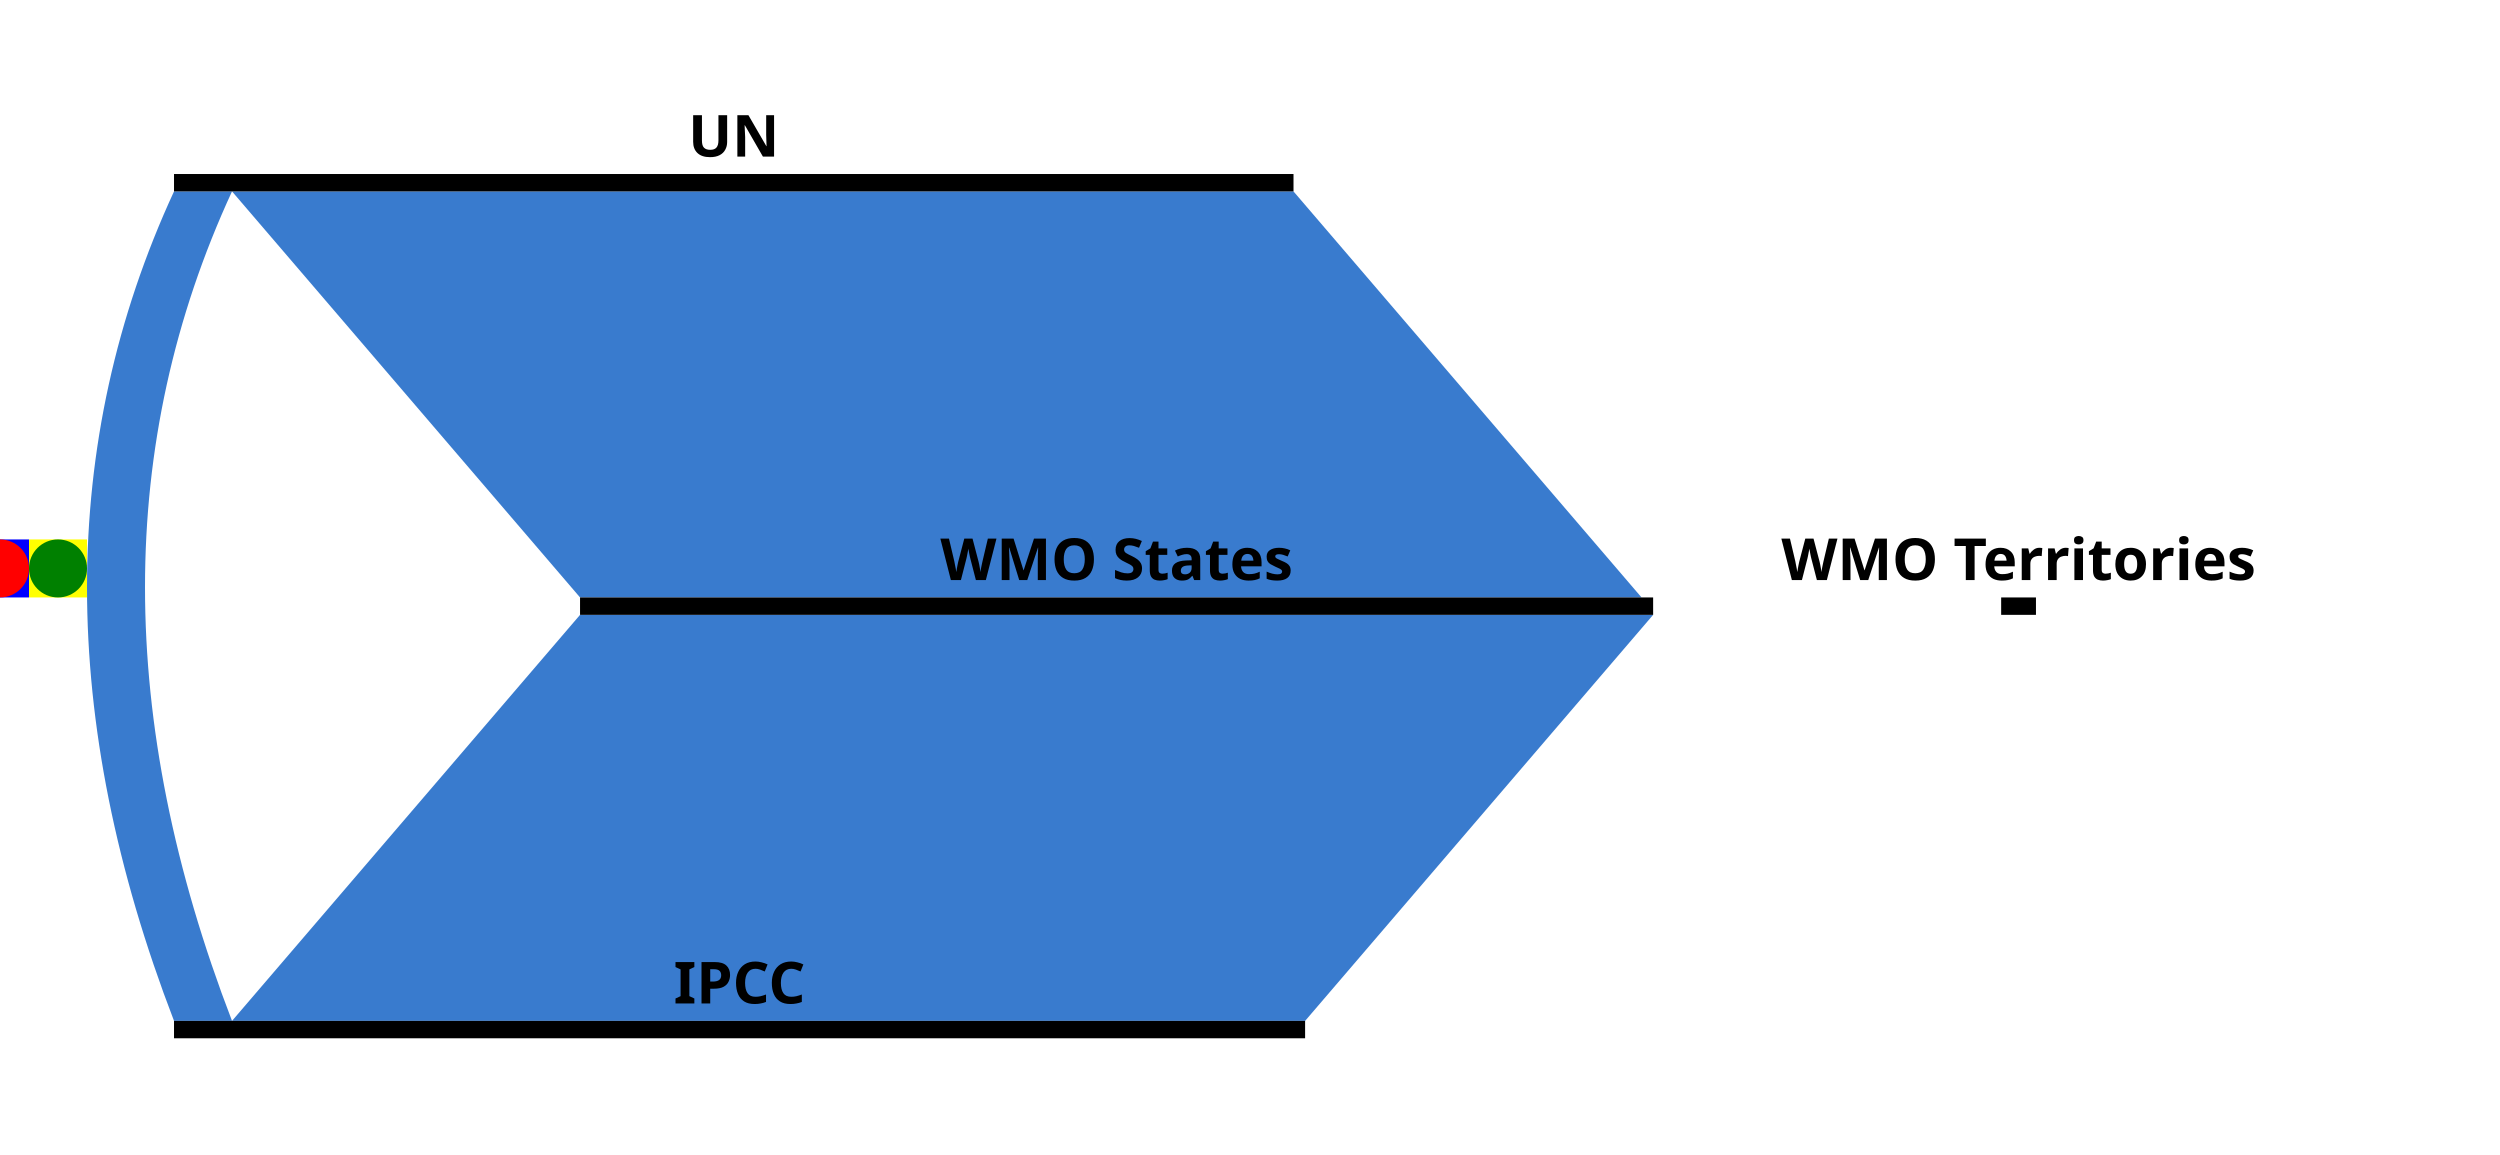
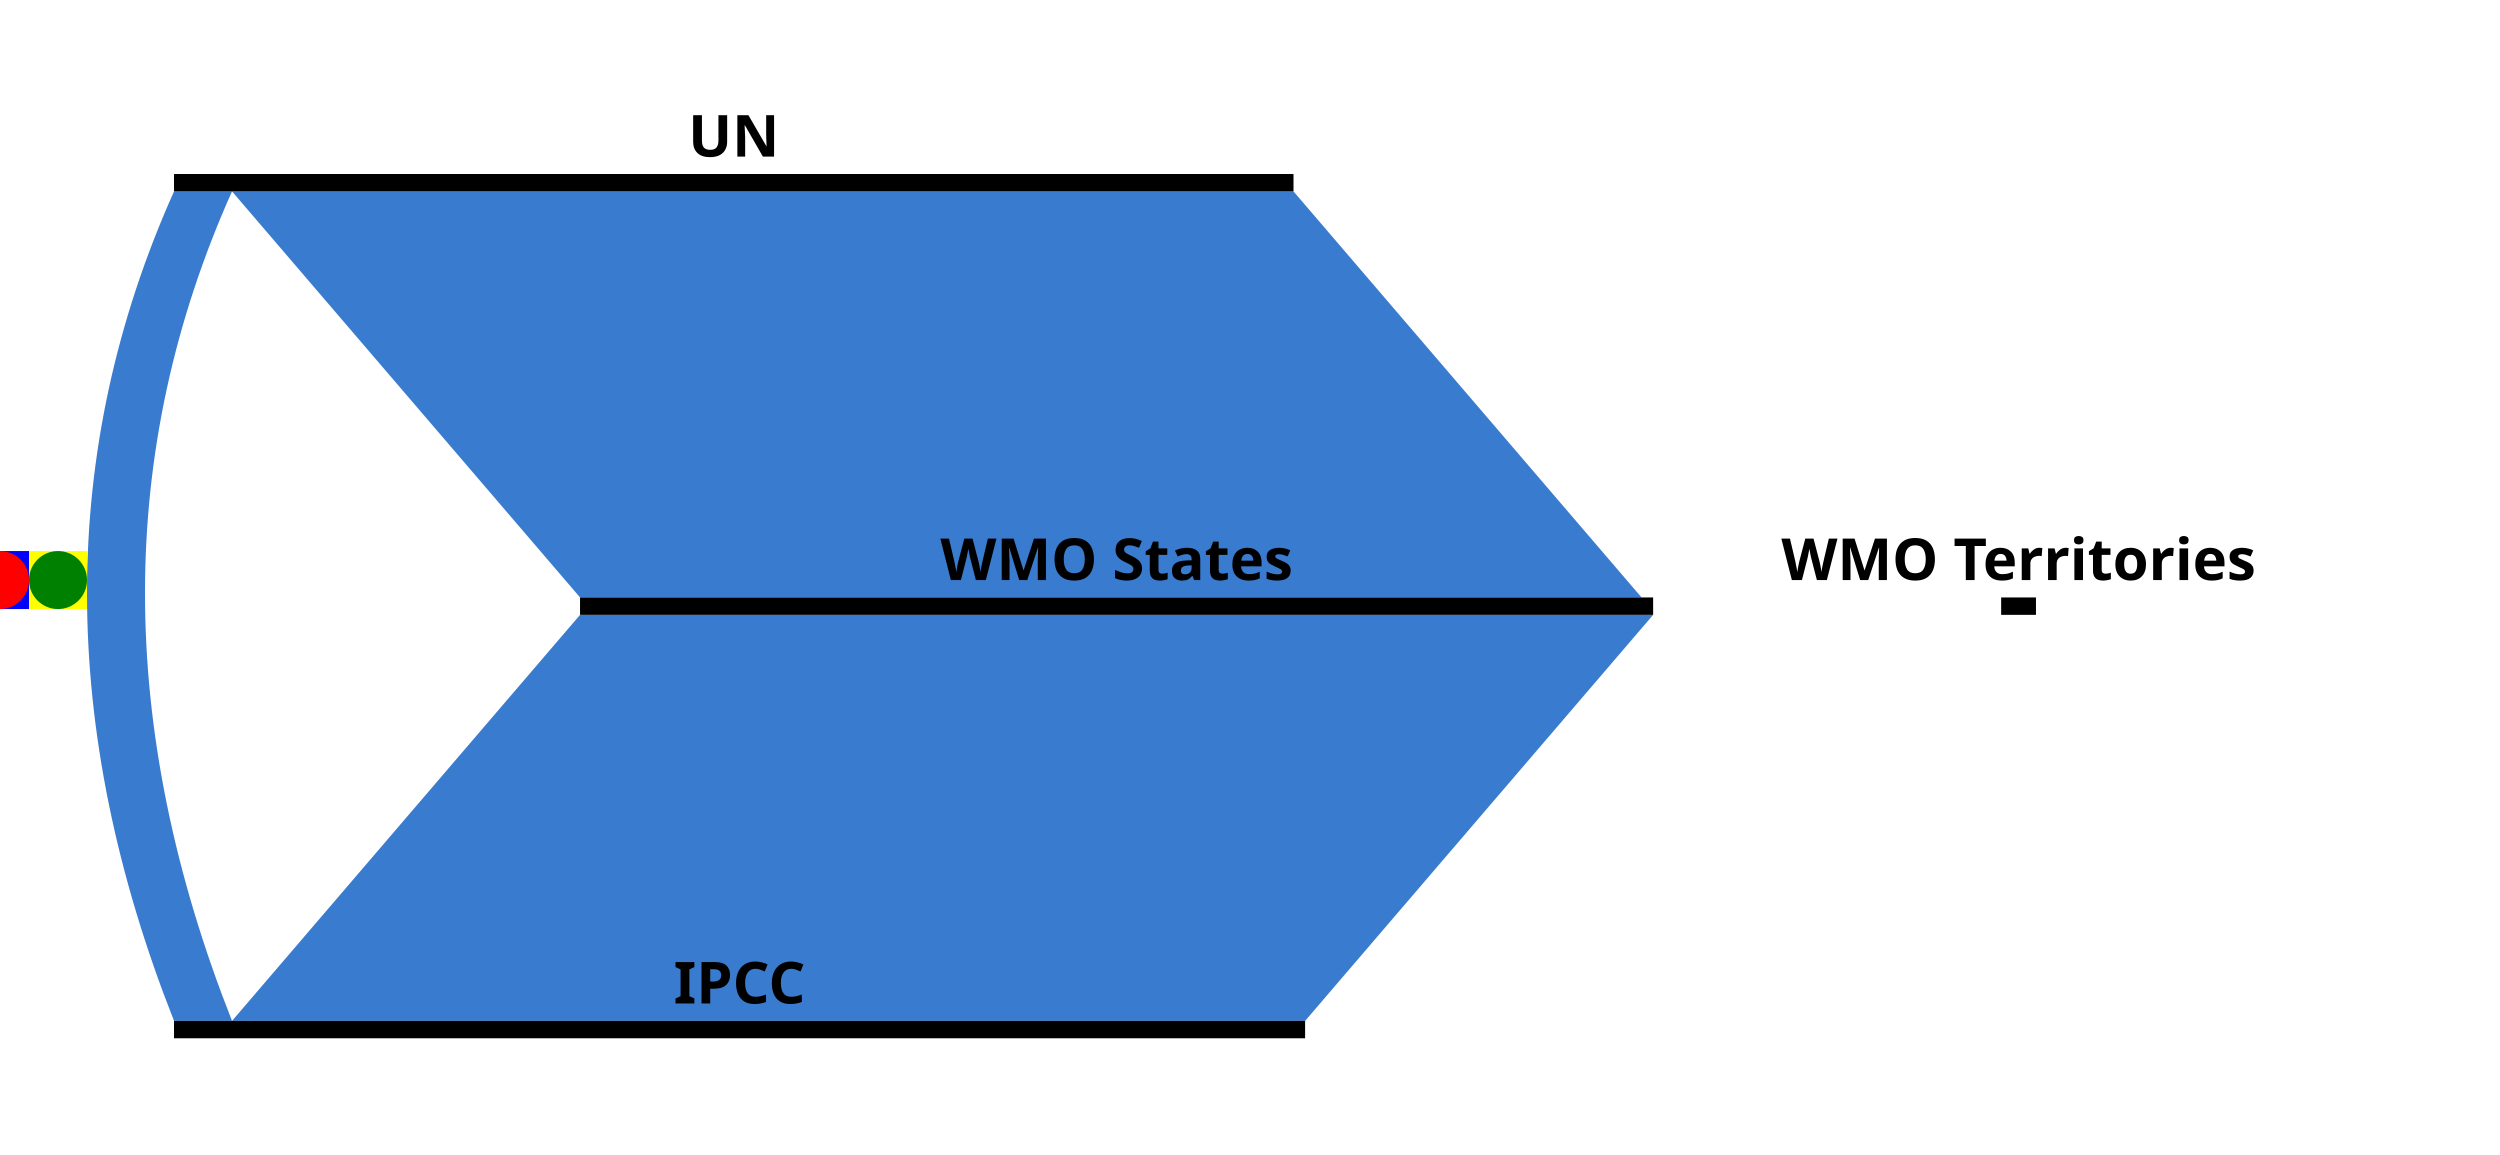
<svg xmlns="http://www.w3.org/2000/svg" viewBox="0 0 431 199">
  <defs>
    <style type="text/css">
text {font-family: sans-serif;font-weight: bold;font-size: 10;text-anchor: middle;baseline: 10;}
line {stroke-width: 3;stroke: black;}
path {fill: #397BCE;}
</style>
  </defs>
-   <rect x="-5" y="93" width="10" height="10" fill="blue" />
-   <circle cx="0" cy="98" r="5" fill="red" />
-   <rect x="5" y="93" width="10" height="10" fill="yellow" />
-   <circle cx="10" cy="98" r="5" fill="green" />
-   <path d="M30 33Q0 98 30 176h10Q10 98 40 33Z" />
+   <rect x="-5" y="95" width="10" height="10" fill="blue" />
+   <circle cx="0" cy="100" r="5" fill="red" />
+   <rect x="5" y="95" width="10" height="10" fill="yellow" />
+   <circle cx="10" cy="100" r="5" fill="green" />
+   <path d="M30 33Q0 100 30 176h10Q10 100 40 33Z" />
  <path d="M223 33h-183L100 103h183Z" />
  <path d="M100 106h185L225 176h-185Z" />
  <g id="UN-members" transform="translate(30,20)">
    <text x="96.5" y="7">UN</text>
    <line x1="0" x2="193" y1="11.5" y2="11.5" />
  </g>
  <g id="WMO-states" transform="translate(100,93)">
    <text x="92.5" y="7">WMO States</text>
    <line x1="0" x2="185" y1="11.5" y2="11.5" />
  </g>
  <g id="WMO-territories" transform="translate(345,93)">
    <text x="3" y="7">WMO Territories</text>
    <line x1="0" x2="6" y1="11.5" y2="11.5" />
  </g>
  <g id="IPCC-members" transform="translate(30,166)">
    <text x="97.5" y="7">IPCC</text>
    <line x1="0" x2="195" y1="11.5" y2="11.5" />
  </g>
</svg>
